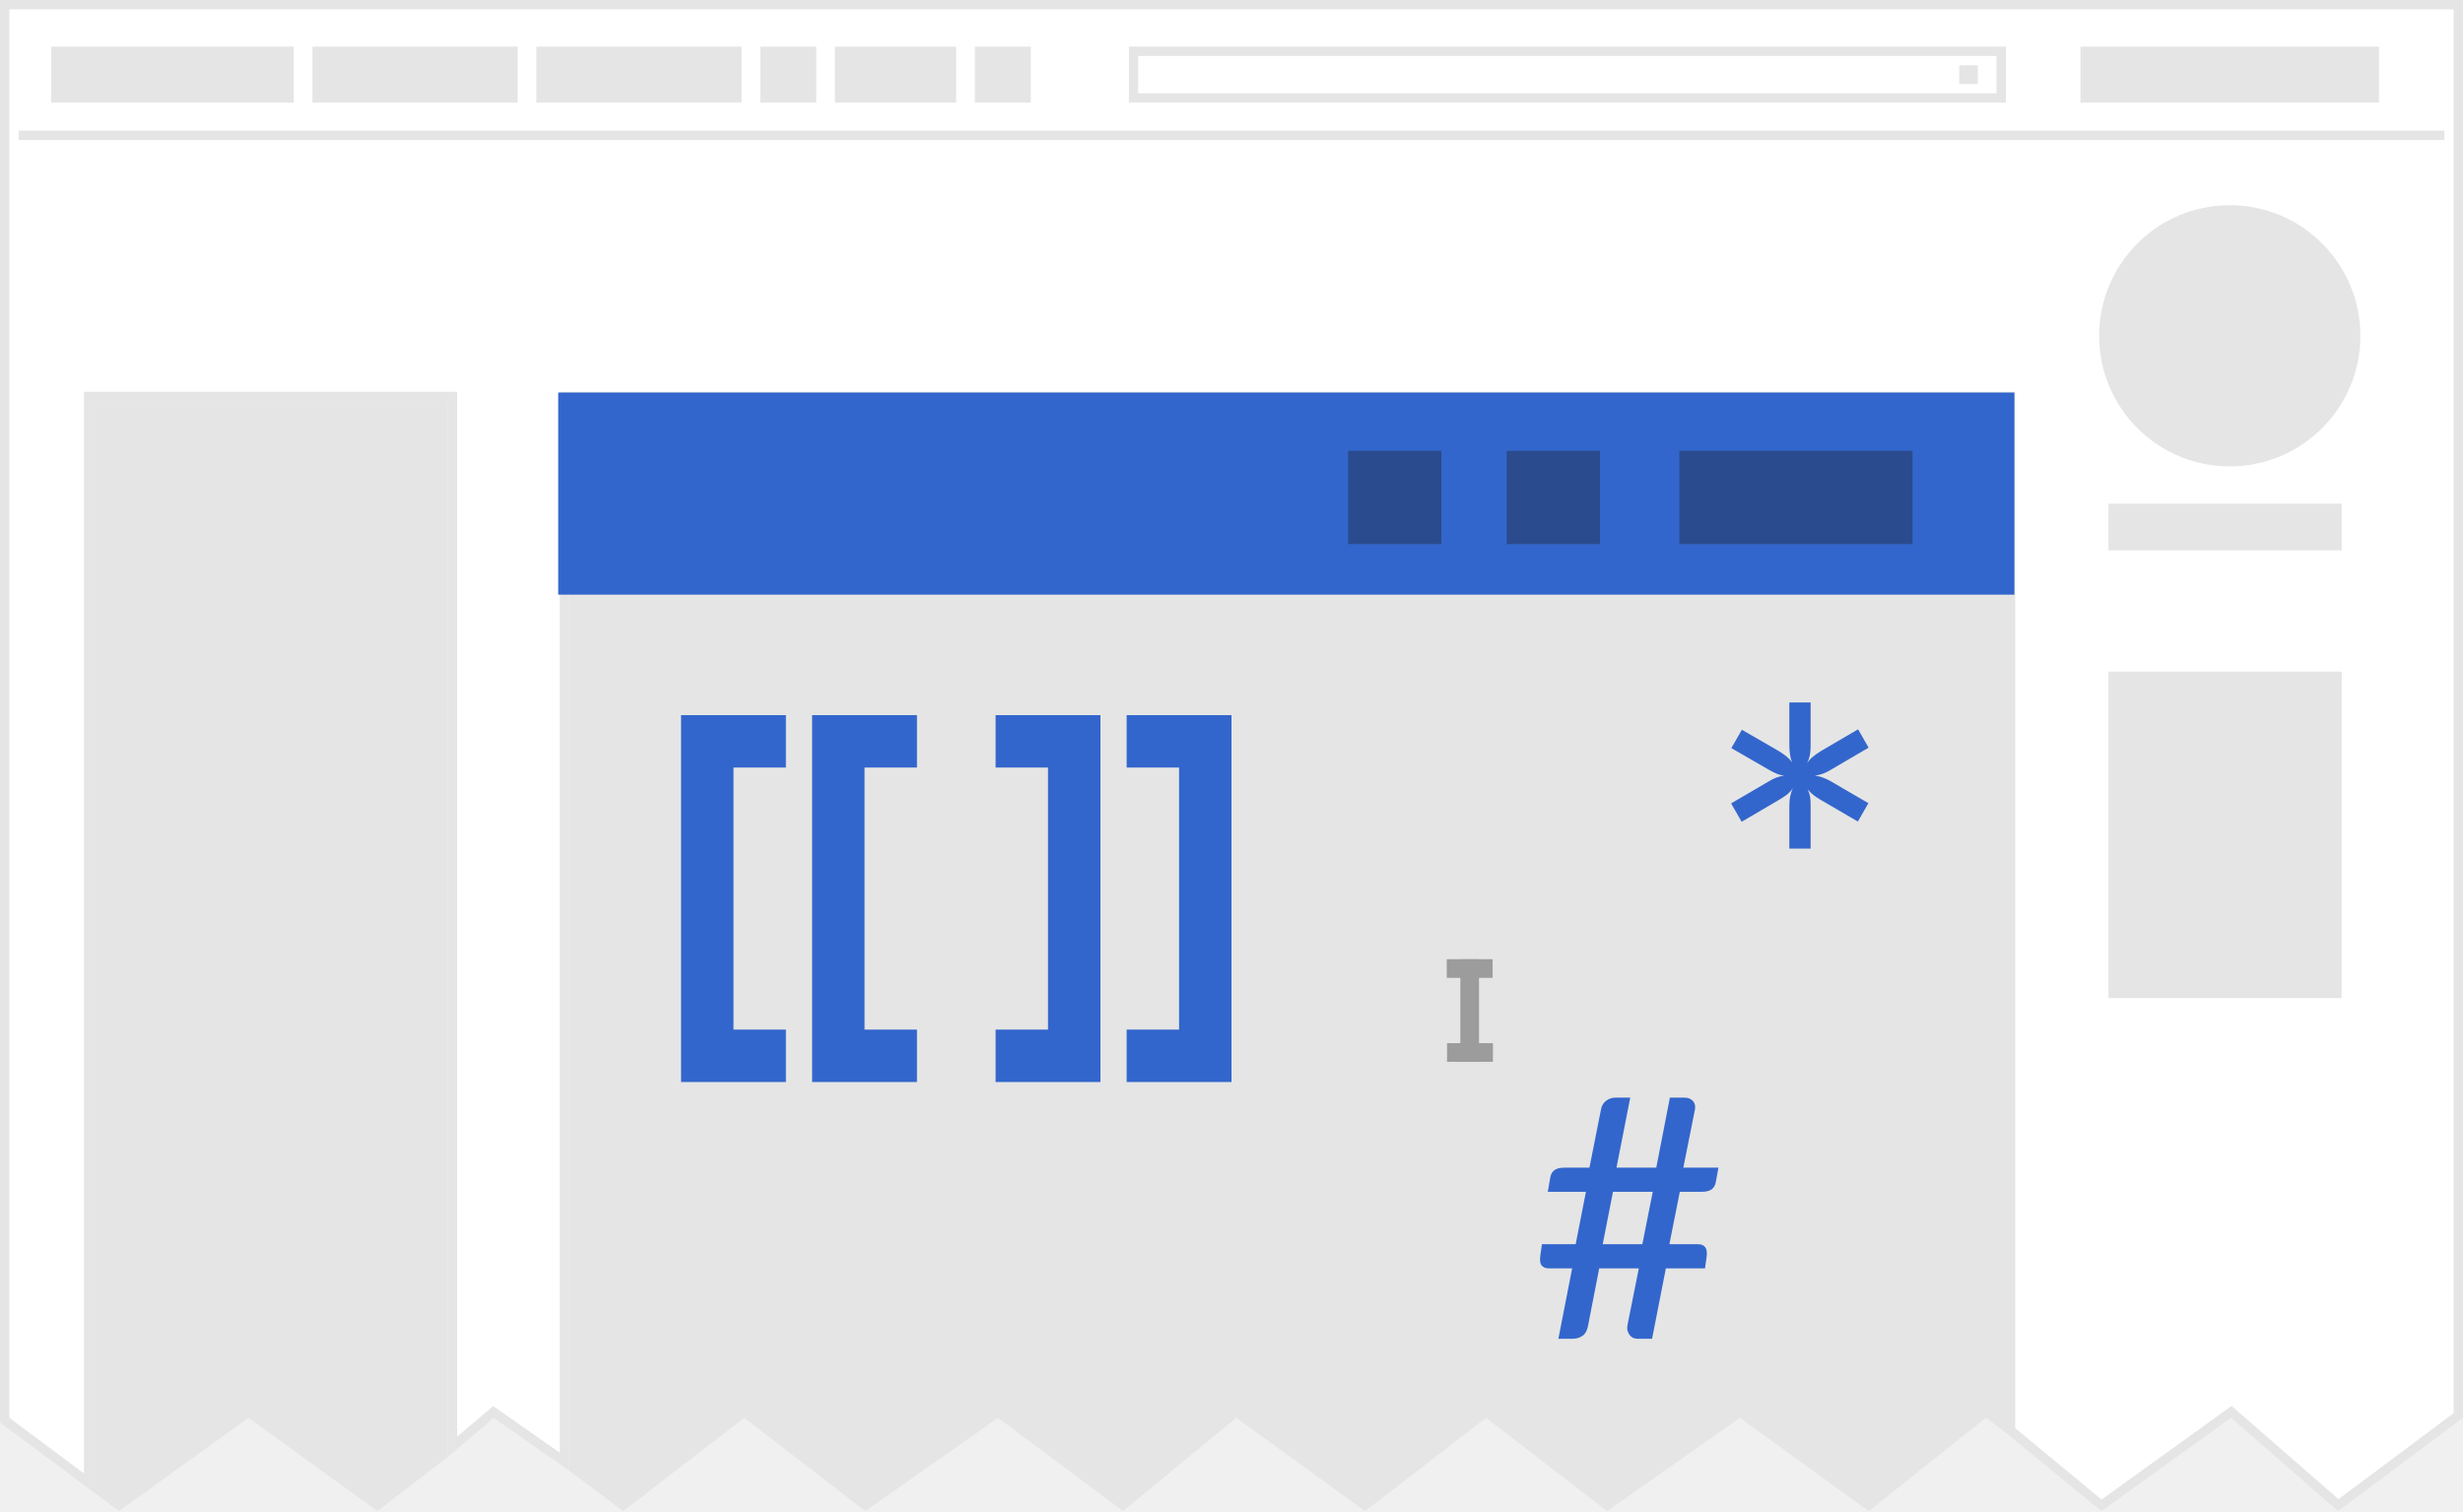
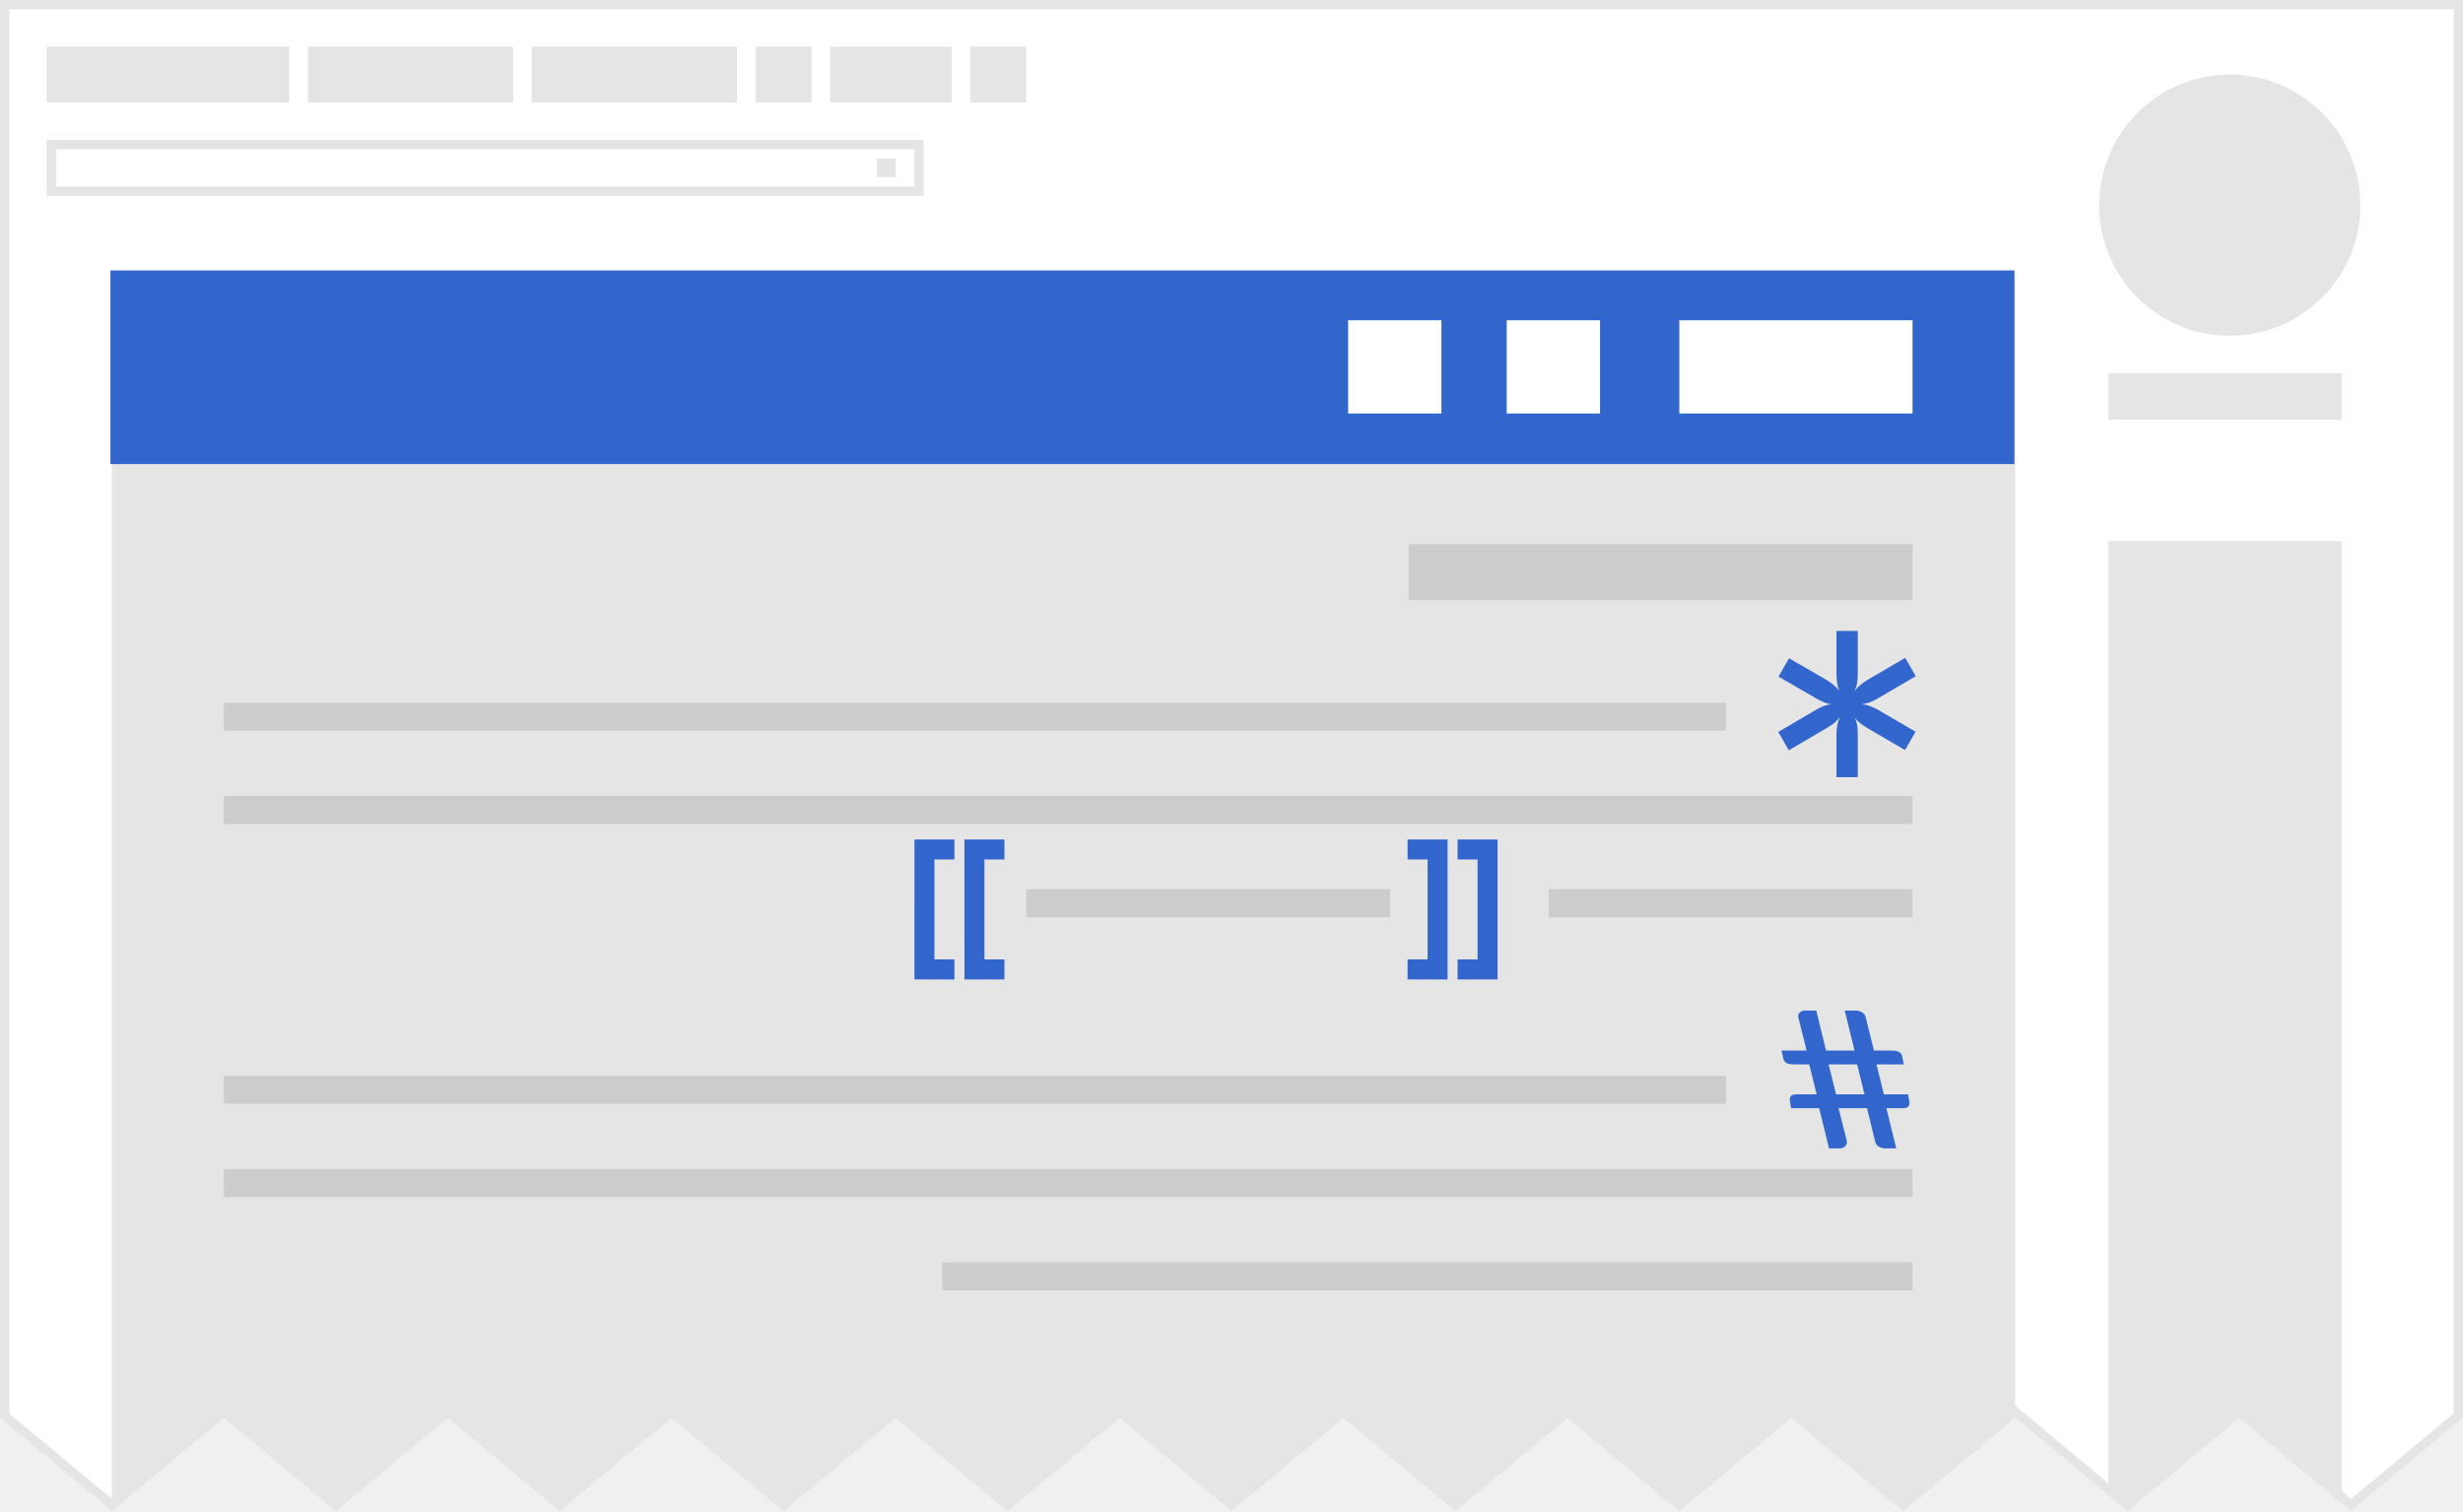
- <svg xmlns="http://www.w3.org/2000/svg" version="1.1" width="264" height="162" viewBox="0 0 264 162" id="svg2">
-   <defs id="defs78" />
-   <g id="g100-4" />
-   <g transform="matrix(-1,0,0,1,264,0)" id="g3-9">
-     <g id="g5-4">
-       <path d="m 263.5,152.249 -9,6.705 V 42.5 h -39 v 112.6 l -4.393,-3.731 -7.607,5.33 V 42.5 H 48.5 V 153.35 L 38.749,161.38 24.833,151.361 13.366,161.357 0.5,151.749 V 0.5 h 263 z" id="polygon7-8" style="fill:#ffffff" />
+ <svg xmlns="http://www.w3.org/2000/svg" id="svg2" viewBox="0 0 264 162" height="162" width="264">
+   <defs id="defs78">
+     <clipPath id="jagged-edge">
+       <path d="M0 0v152l12 10 12-10 12 10 12-10 12 10 12-10 12 10 12-10 12 10 12-10 12 10 12-10 12 10 12-10 12 10 12-10 12 10 12-10 12 10 12-10 12 10 12-10V0z" id="path5595" />
+     </clipPath>
+   </defs>
+   <g transform="matrix(-1 0 0 1 264 0)" clip-path="url(#jagged-edge)" id="screenshot">
+     <path id="background" d="M263.5 162.25l-263-.5V.5h263z" fill="#fff" />
+     <path id="article" d="M252 162.496V29H48v133.496z" fill="#e5e5e5" />
+     <path id="logo" d="M11 22c0-7.732 6.268-14 14-14s14 6.268 14 14-6.268 14-14 14-14-6.268-14-14z" fill="#e5e5e5" />
+     <path id="sidebar" d="M38 163.807V58H13v105.807z" fill="#e5e5e5" />
+     <g id="personal-tools" fill="#e5e5e5">
+       <path d="M233 5h26v6h-26zm-24 0h22v6h-22zm-24 0h22v6h-22zm-23 0h13v6h-13zm15 0h6v6h-6zm-23 0h6v6h-6z" id="path5603" />
    </g>
-     <g id="g9-7">
-       <g id="g11-9">
-         <path d="m 263,1 v 150.998 l -8,5.96 V 42 h -40 v 112.02 l -3.274,-2.781 -0.589,-0.498 -0.633,0.441 -6.504,4.556 V 42 H 48 v 111.1 l -9.257,7.66 -13.295,-9.57 -0.645,-0.463 -0.598,0.521 -10.864,9.47 L 1,151.499 V 1 h 262 m 1,-1 H 0 V 152 L 13.391,162 24.865,152 38.756,162 49,153.6 V 43 H 203 V 157.66 L 211.078,152 216,156.18 V 43 h 38 v 116.95 l 10,-7.45 V 0 z" id="path13-5" style="fill:#e5e5e5" />
-       </g>
+     <g id="search" fill="#e5e5e5">
+       <path id="path5717" d="M258 16v4h-92v-4h92m1-1h-94v6h94z" />
+       <path id="icon" d="M168 17h2v2h-2z" />
+     </g>
+     <path id="sitename" d="M38 45v-5H13v5z" fill="#e5e5e5" />
+     <path d="M0 0v162h264V0zm1 1h262v150.533l-11 9.166-12-10-12 10-12-10-12 10-12-10-12 10-12-10-12 10-12-10-12 10-12-10-12 10-12-10-12 10-12-10-12 10-12-10-12 10-12-10-12 10-11-9.168z" id="border" fill="#e5e5e5" />
+     <g id="g76-6">
+       <path d="M48.083 43h204.084v20.75H48.083z" id="rect78-6" transform="translate(0 -14)" fill="#36c" />
+     </g>
+     <g id="g5278" fill="#fff">
+       <path d="M59 34.333h25v10H59z" id="path112-4" />
+       <path id="rect116-9" d="M92.5 34.333h10v10h-10z" />
+       <path id="rect120-7" d="M109.5 34.333h10v10h-10z" />
+     </g>
+     <g id="*-copy" font-weight="500" font-size="48" fill="#36c">
+       <path d="M78.447 88.13l-1.128 1.968-4.058-2.376a11.313 11.313 0 0 1-.792-.528 3.114 3.114 0 0 1-.623-.672c.24.56.36 1.16.36 1.8v4.656h-2.28v-4.632c0-.32.016-.616.048-.888a3.2 3.2 0 0 1 .264-.84 3.547 3.547 0 0 1-.6.6 6.7 6.7 0 0 1-.746.504l-4.032 2.352-1.128-1.968 4.032-2.352a5.52 5.52 0 0 1 .84-.384c.272-.112.56-.184.864-.216a4.147 4.147 0 0 1-1.703-.624l-4.056-2.376 1.13-1.968 4.056 2.376c.288.176.544.36.768.552.24.192.448.416.624.672a3.914 3.914 0 0 1-.288-.864 5.99 5.99 0 0 1-.073-.936v-4.68h2.28v4.632c0 .32-.024.632-.072.936a3.094 3.094 0 0 1-.216.84 3.18 3.18 0 0 1 .6-.624c.222-.176.47-.352.742-.528l4.032-2.328 1.128 1.968-4.032 2.328c-.27.16-.543.296-.815.408a2.79 2.79 0 0 1-.816.216c.542.064 1.086.264 1.63.6l4.056 2.376" id="path3076" transform="translate(-5.052 -9.663)" />
+     </g>
+     <path d="M165.983 90h-4.286v2.143h2.144v10.714h-2.143V105h4.286zm-5.357 0h-4.287v2.143h2.143v10.714h-2.144V105h4.286zm-57.144 0h4.286v2.143h-2.143v10.714h2.143V105h-4.286zm5.358 0h4.286v2.143h-2.144v10.714h2.144V105h-4.286z" id="Combined-Shape-Copy" fill="#36c" stroke-width=".381" />
+     <g id="#-copy" font-weight="500" font-size="36" fill="#36c">
+       <path d="M91.893 129.772h-4.266l-1.098 5.616h4.246l1.116-5.616m7.038-2.592l-.27 1.494c-.06.372-.21.648-.45.828-.24.18-.61.27-1.115.27H94.79l-1.115 5.616h3.06c.372 0 .636.114.792.342.168.216.21.588.126 1.116l-.162 1.134H93.3l-1.476 7.542H90.24c-.17 0-.33-.036-.487-.108a1.166 1.166 0 0 1-.36-.324 1.622 1.622 0 0 1-.215-.486c-.036-.18-.03-.378.018-.594l1.206-6.03h-4.25l-1.205 6.21c-.096.48-.294.822-.594 1.026-.3.204-.64.306-1.025.306H81.78l1.476-7.542H80.77c-.36 0-.625-.108-.793-.324-.168-.216-.21-.594-.126-1.134l.164-1.134h3.618l1.1-5.616h-4.087l.252-1.476c.06-.384.21-.666.45-.846.24-.18.612-.27 1.116-.27h2.647l1.242-6.264c.07-.384.25-.684.54-.9a1.577 1.577 0 0 1 1.007-.342h1.583l-1.475 7.506h4.266l1.46-7.506H95.3c.383 0 .683.12.9.36.215.24.287.552.215.936l-1.24 6.21h3.76" id="path3073" transform="matrix(.71725 0 0 .57193 2.09 39.89)" />
+     </g>
+     <g id="g80-1-3">
+       <path d="M59 72.333h54v6H59z" id="rect82-3-5" transform="translate(0 -14)" fill="#cdcccc" />
+     </g>
+     <g id="g88-0">
+       <path d="M59 123.334h181v3H59z" id="rect90-2" transform="matrix(.8895 0 0 1 26.52 -8)" fill="#cdcccc" />
+     </g>
+     <g id="g92-4">
+       <path d="M59 133.334h104v3H59z" id="rect94-2" transform="translate(0 2)" fill="#cdcccc" />
+     </g>
+     <g id="g104-7">
+       <path d="M59 109.334h39v3H59z" id="rect106-4" transform="translate(0 -14)" fill="#cdcccc" />
+     </g>
+     <g id="g88-0-9">
+       <path d="M59 123.334h181v3H59z" id="rect90-2-0" transform="translate(0 2)" fill="#cdcccc" />
+     </g>
+     <g id="g104-7-6">
+       <path d="M59 109.334h39v3H59z" id="rect106-4-2" transform="translate(56 -14)" fill="#cdcccc" />
+     </g>
+     <g id="g88-0-91">
+       <path d="M59 123.334h181v3H59z" id="rect90-2-2" transform="matrix(.8895 0 0 1 26.52 -48)" fill="#cdcccc" />
+     </g>
+     <g id="g88-0-9-7">
+       <path d="M59 123.334h181v3H59z" id="rect90-2-0-0" transform="translate(0 -38)" fill="#cdcccc" />
    </g>
  </g>
-   <g transform="matrix(-1,0,0,1,264,0)" id="g15-0">
-     <path d="M 203,157.66 V 43 H 49 v 110.6 l 2.145,-1.6 12.555,10 13.809,-10 14.229,10 12.972,-10 12.973,10 13.811,-10 12.136,10 13.391,-10 14.229,10 12.972,-10 12.974,10 5.804,-4.34 z" id="path17-8" style="fill:#e5e5e5" />
-   </g>
-   <g transform="matrix(-1,0,0,1,264,0)" id="Ellipse-6">
-     <path d="m 11,36 c 0,-7.732 6.268,-14 14,-14 7.732,0 14,6.268 14,14 0,7.732 -6.268,14 -14,14 -7.732,0 -14,-6.268 -14,-14 z" id="path20-7" style="fill:#e5e5e5" />
-   </g>
-   <g transform="matrix(-1,0,0,1,264,0)" id="g22-9">
-     <path d="M 254,159.95 V 43 h -38 v 113.18 l 7.551,5.82 13.811,-10 13.891,10 2.747,-2.05 z" id="path24-3" style="fill:#e5e5e5" />
-   </g>
-   <g transform="matrix(-1,0,0,1,264,0)" id="g26-4">
-     <path d="M 38,107 V 72 H 13 v 35 h 25 z" id="path28-4" style="fill:#e5e5e5" />
-   </g>
-   <g transform="matrix(-1,0,0,1,264,0)" id="g30-7">
-     <path d="m 232.51,5 h 26 v 6 h -26 V 5 z" id="path32-0" style="fill:#e5e5e5" />
-   </g>
-   <g transform="matrix(-1,0,0,1,264,0)" id="g34-2">
-     <path d="m 208.51,5 h 22 v 6 h -22 z" id="rect36-6" style="fill:#e5e5e5" />
-   </g>
-   <g transform="matrix(-1,0,0,1,264,0)" id="g38-9">
-     <path d="m 142,6 v 4 H 50 V 6 h 92 m 1,-1 H 49 v 6 h 94 V 5 z" id="path40-4" style="fill:#e5e5e5" />
-   </g>
-   <g transform="matrix(-1,0,0,1,264,0)" id="g42-5">
-     <path d="m 184.51,5 h 22 v 6 h -22 z" id="rect44-0" style="fill:#e5e5e5" />
-   </g>
-   <g transform="matrix(-1,0,0,1,264,0)" id="g46-2">
-     <path d="m 161.51,5 h 13 v 6 h -13 z" id="rect48-3" style="fill:#e5e5e5" />
-   </g>
-   <g transform="matrix(-1,0,0,1,264,0)" id="g50-8">
-     <path d="m 176.51,5 h 6 v 6 h -6 z" id="rect52-8" style="fill:#e5e5e5" />
-   </g>
-   <g transform="matrix(-1,0,0,1,264,0)" id="g54-8">
-     <path d="m 153.51,5 h 6 v 6 h -6 z" id="rect56-7" style="fill:#e5e5e5" />
-   </g>
-   <g transform="matrix(-1,0,0,1,264,0)" id="g58-5">
-     <path d="m 9,5 h 32 v 6 H 9 z" id="rect60-0" style="fill:#e5e5e5" />
-   </g>
-   <g transform="matrix(-1,0,0,1,264,0)" id="g62-9" style="fill:#e5e5e5">
-     <path d="M 2,14.5 H 262" id="path64-4" />
-     <path d="m 2,14 h 260 v 1 H 2 z" id="rect66-6" />
-   </g>
-   <g transform="matrix(-1,0,0,1,264,0)" id="g68-0">
-     <path d="m 52,7 h 2 v 2 h -2 z" id="rect70-3" style="fill:#e5e5e5" />
-   </g>
-   <g transform="matrix(-1,0,0,1,264,0)" id="g72-5">
-     <path d="M 38,59 V 54 H 13 v 5 h 25 z" id="path74-5" style="fill:#e5e5e5" />
-   </g>
-   <path d="M 215.917,42.083 H 59.833 V 63.75 h 156.084 z" id="rect78-6" style="fill:#3366cc;fill-opacity:1" />
-   <g transform="matrix(-1,0,0,1,264,0)" id="g3823">
-     <g id="g110-0">
-       <path d="m 59,48.333 h 25 v 10 H 59 v -10 z" id="path112-4" style="fill:#2a4b8d;fill-opacity:1" />
-     </g>
-     <path d="m 92.5,48.333 h 10 v 10 h -10 z" id="rect116-9" style="fill:#2a4b8d;fill-opacity:1" />
-     <path d="m 109.5,48.333 h 10 v 10 h -10 z" id="rect120-7" style="fill:#2a4b8d;fill-opacity:1" />
-   </g>
-   <g transform="matrix(-1,0,0,1,260,-2)" id="g122-1" style="fill:#9c9c9d">
-     <g id="g124-1">
-       <g id="Line-3">
-         <path d="m 101.469,106.734 h 2 v 8.1 h -2 z" id="rect127-7" />
-       </g>
-       <g id="Line2-3">
-         <path d="m 101.469,104.834 h 2 v 2 h -2 z" id="rect130-8" />
-       </g>
-       <g id="Line3-5">
-         <path d="m 101.469,113.834 h 2 v 2 h -2 z" id="rect133-9" />
-       </g>
-     </g>
-     <g id="g135-4">
-       <path d="m 100.011,104.834 h 4.917 v 2 h -4.917 z" id="rect137-1" />
-     </g>
-     <g id="g139-0">
-       <path d="m 99.979,113.834 h 4.917 v 2 h -4.917 z" id="rect141-0" />
-     </g>
-   </g>
-   <g transform="matrix(-1,0,0,1,264,-2)" id="*-copy" style="font-size:48px;font-weight:500;fill:#3366cc;font-family:'Lato-Semibold, Lato'">
-     <path d="m 78.447,88.13 -1.128,1.968 -4.056,-2.376 c -0.288,-0.176 -0.552,-0.352 -0.792,-0.528 -0.24,-0.192 -0.448,-0.416 -0.624,-0.672 0.24,0.56 0.36,1.16 0.36,1.8 l 0,4.656 -2.28,0 0,-4.632 c -9e-6,-0.32 0.016,-0.616 0.048,-0.888 0.048,-0.288 0.136,-0.568 0.264,-0.84 -0.176,0.224 -0.376,0.424 -0.6,0.6 -0.224,0.176 -0.472,0.344 -0.744,0.504 l -4.032,2.352 -1.128,-1.968 4.032,-2.352 c 0.288,-0.16 0.568,-0.288 0.84,-0.384 0.272,-0.112 0.56,-0.184 0.864,-0.216 -0.608,-0.08 -1.176,-0.288 -1.704,-0.624 l -4.056,-2.376 1.128,-1.968 4.056,2.376 c 0.288,0.176 0.544,0.36 0.768,0.552 0.24,0.192 0.448,0.416 0.624,0.672 -0.128,-0.272 -0.224,-0.56 -0.288,-0.864 -0.048,-0.304 -0.072,-0.616 -0.072,-0.936 l 0,-4.68 2.28,0 0,4.632 c -1.1e-5,0.32 -0.024,0.632 -0.072,0.936 -0.032,0.288 -0.104,0.568 -0.216,0.84 0.176,-0.24 0.376,-0.448 0.6,-0.624 0.224,-0.176 0.472,-0.352 0.744,-0.528 l 4.032,-2.328 1.128,1.968 -4.032,2.328 c -0.272,0.16 -0.544,0.296 -0.816,0.408 -0.256,0.112 -0.528,0.184 -0.816,0.216 0.544,0.064 1.088,0.264 1.632,0.6 l 4.056,2.376" id="path3076" />
-   </g>
-   <path d="m 132,76.667 -11.238,0 0,5.619 5.619,0 0,28.095 -5.619,0 0,5.619 11.238,0 0,-39.333 z m -14.048,0 -11.238,0 0,5.619 5.619,0 0,28.095 -5.619,0 0,5.619 11.238,0 0,-39.333 z m -44.952,0 11.238,0 0,5.619 -5.619,0 0,28.095 5.619,0 0,5.619 L 73,116 73,76.667 z m 14.048,0 11.238,0 0,5.619 -5.619,0 0,28.095 5.619,0 0,5.619 -11.238,0 0,-39.333 z" id="Combined-Shape-Copy" style="fill:#3366cc" />
-   <g transform="translate(85.26034,-2)" id="#-copy" style="font-size:36px;font-weight:500;fill:#3366cc;font-family:'Lato-Semibold, Lato'">
-     <path d="m 91.893,129.772 -4.266,0 -1.098,5.616 4.248,0 1.116,-5.616 m 7.038,-2.592 -0.27,1.494 c -0.06,0.372 -0.21,0.648 -0.45,0.828 -0.24,0.18 -0.612,0.27 -1.116,0.27 l -2.304,0 -1.116,5.616 3.06,0 c 0.372,10e-6 0.636,0.114 0.792,0.342 0.168,0.216 0.21,0.588 0.126,1.116 l -0.162,1.134 -4.194,0 -1.476,7.542 -1.584,0 c -0.168,0 -0.33,-0.036 -0.486,-0.108 -0.144,-0.084 -0.264,-0.192 -0.36,-0.324 -0.096,-0.144 -0.168,-0.306 -0.216,-0.486 -0.036,-0.18 -0.03,-0.378 0.018,-0.594 l 1.206,-6.03 -4.248,0 -1.206,6.21 c -0.096,0.48 -0.294,0.822 -0.594,1.026 -0.3,0.204 -0.642,0.306 -1.026,0.306 l -1.548,0 1.476,-7.542 -2.484,0 c -0.36,1e-5 -0.624,-0.108 -0.792,-0.324 -0.168,-0.216 -0.21,-0.594 -0.126,-1.134 l 0.162,-1.134 3.618,0 1.098,-5.616 -4.086,0 0.252,-1.476 c 0.06,-0.384 0.21,-0.666 0.45,-0.846 0.24,-0.18 0.612,-0.27 1.116,-0.27 l 2.646,0 1.242,-6.264 c 0.072,-0.384 0.252,-0.684 0.54,-0.9 0.288,-0.228 0.624,-0.342 1.008,-0.342 l 1.584,0 -1.476,7.506 4.266,0 1.458,-7.506 1.566,0 c 0.384,3e-5 0.684,0.12 0.9,0.36 0.216,0.24 0.288,0.552 0.216,0.936 l -1.242,6.21 3.762,0" id="path3073" />
-   </g>
</svg>
